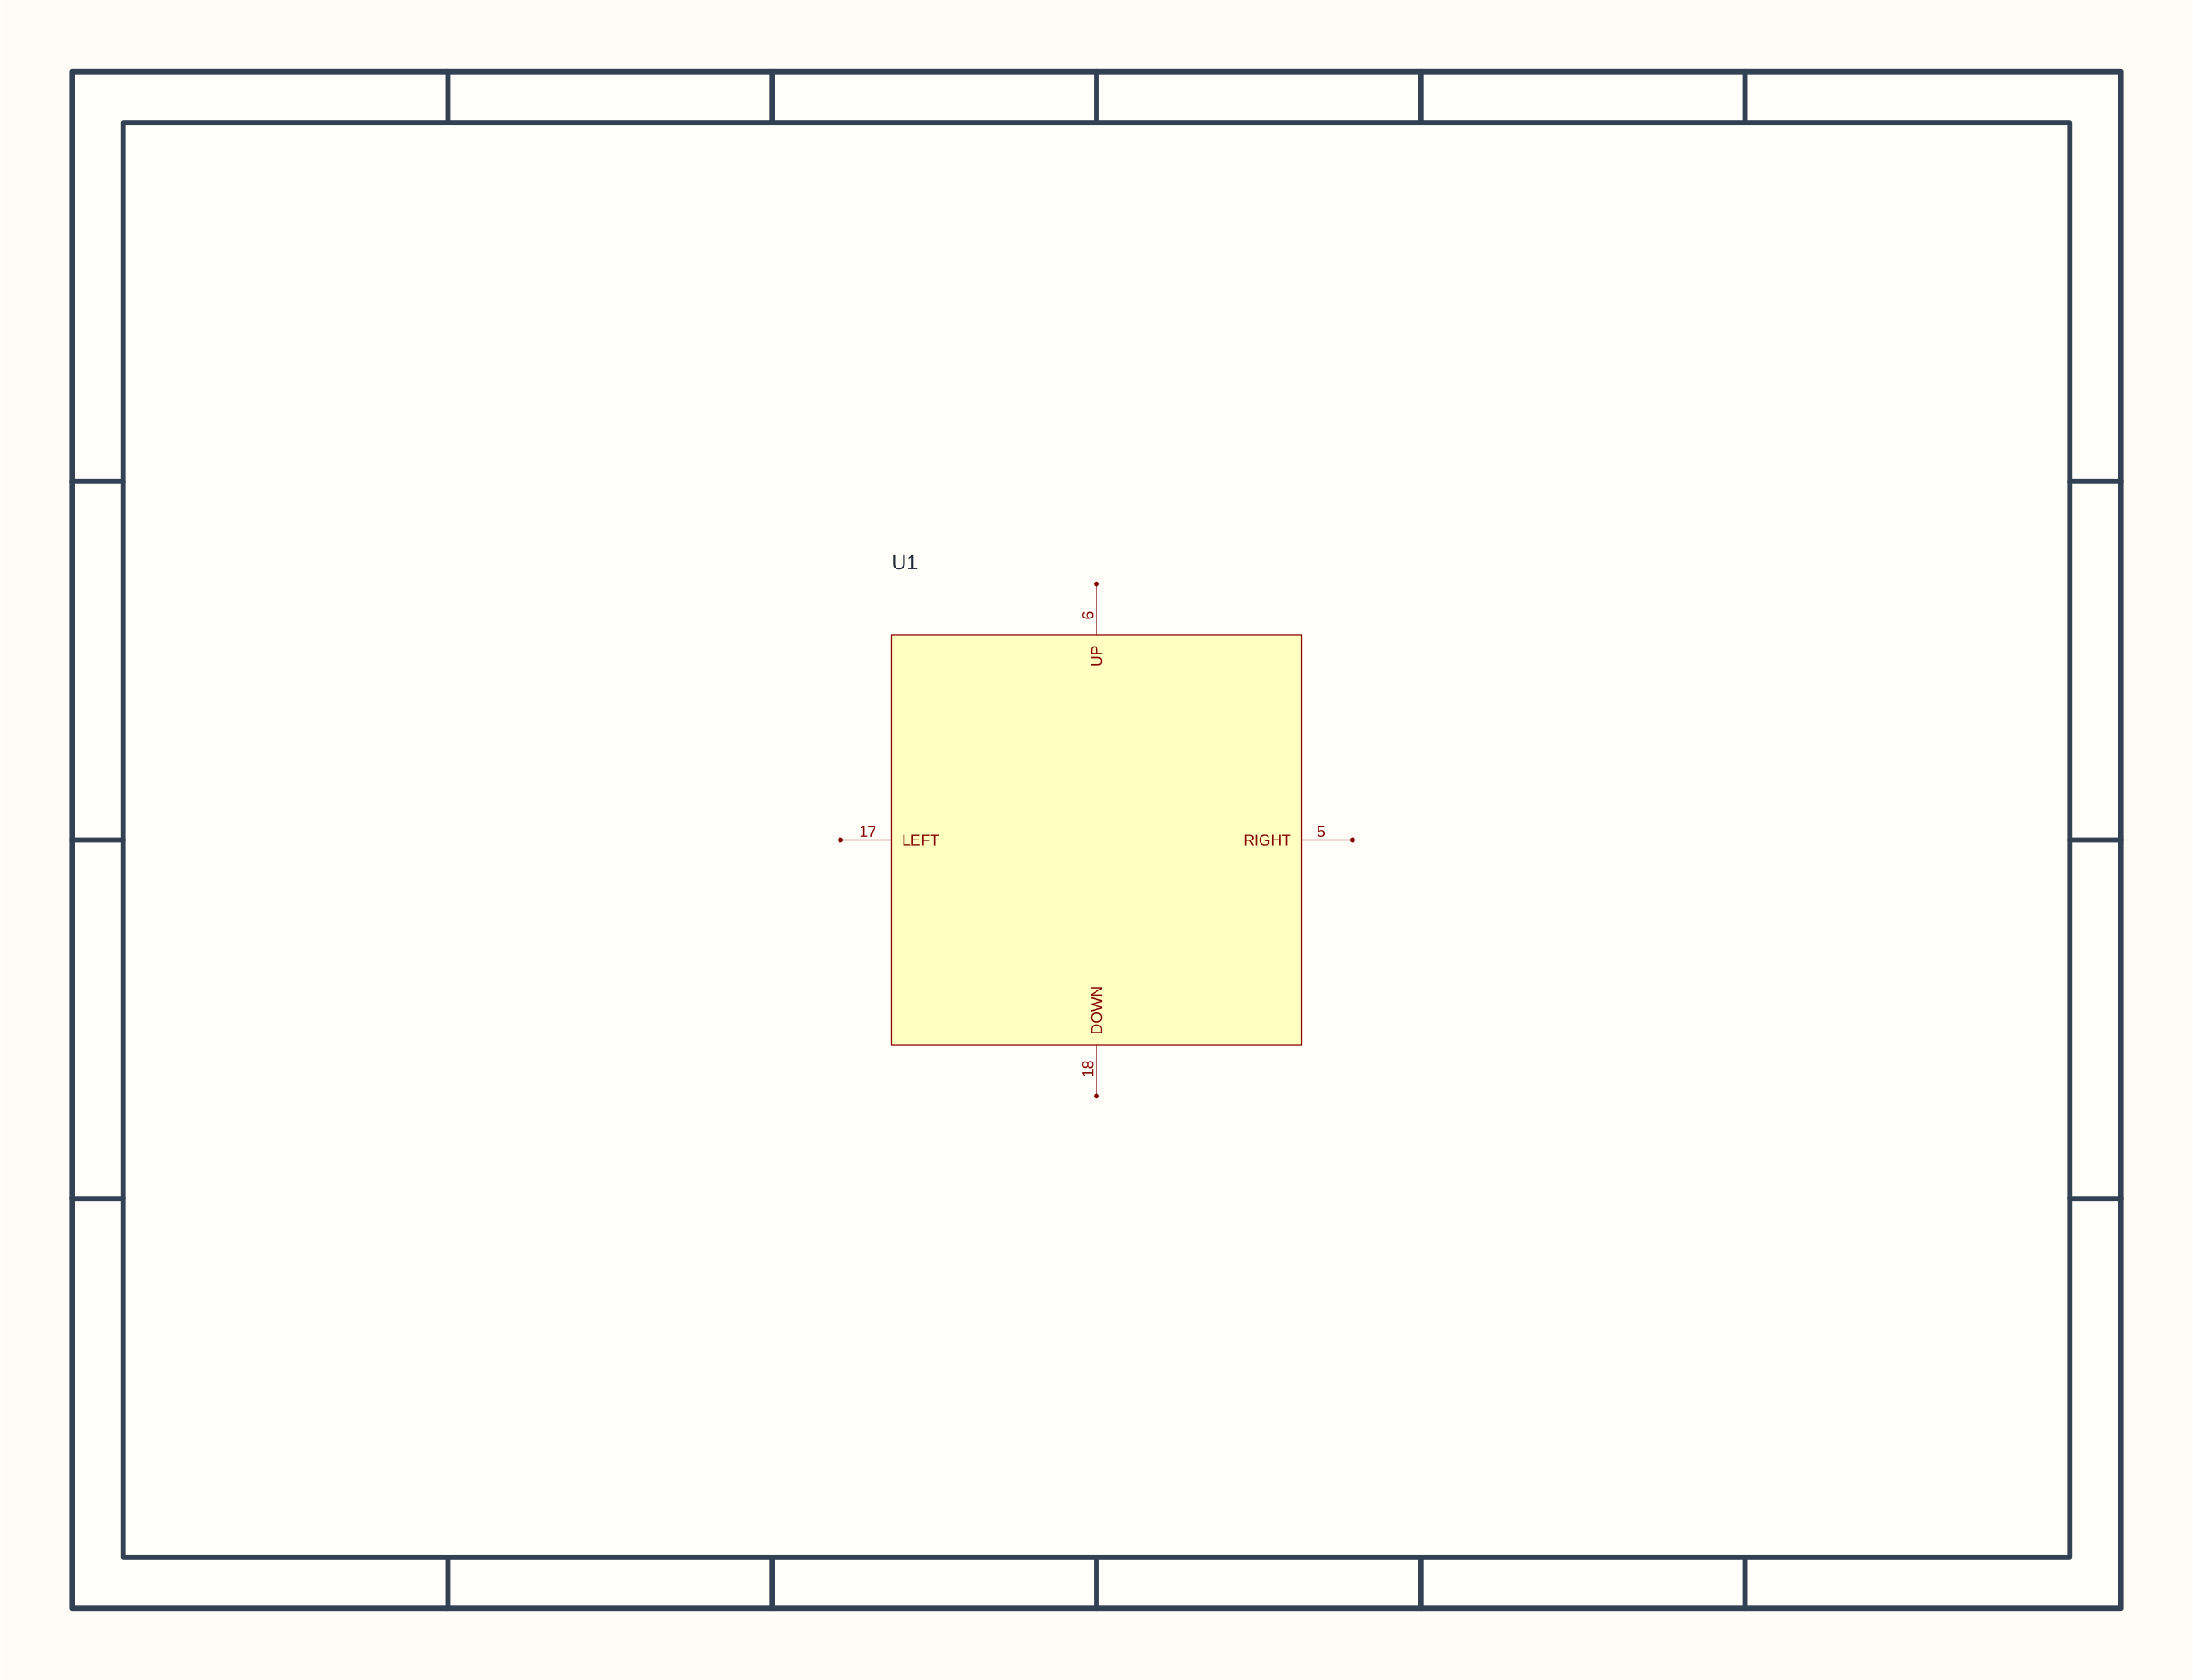
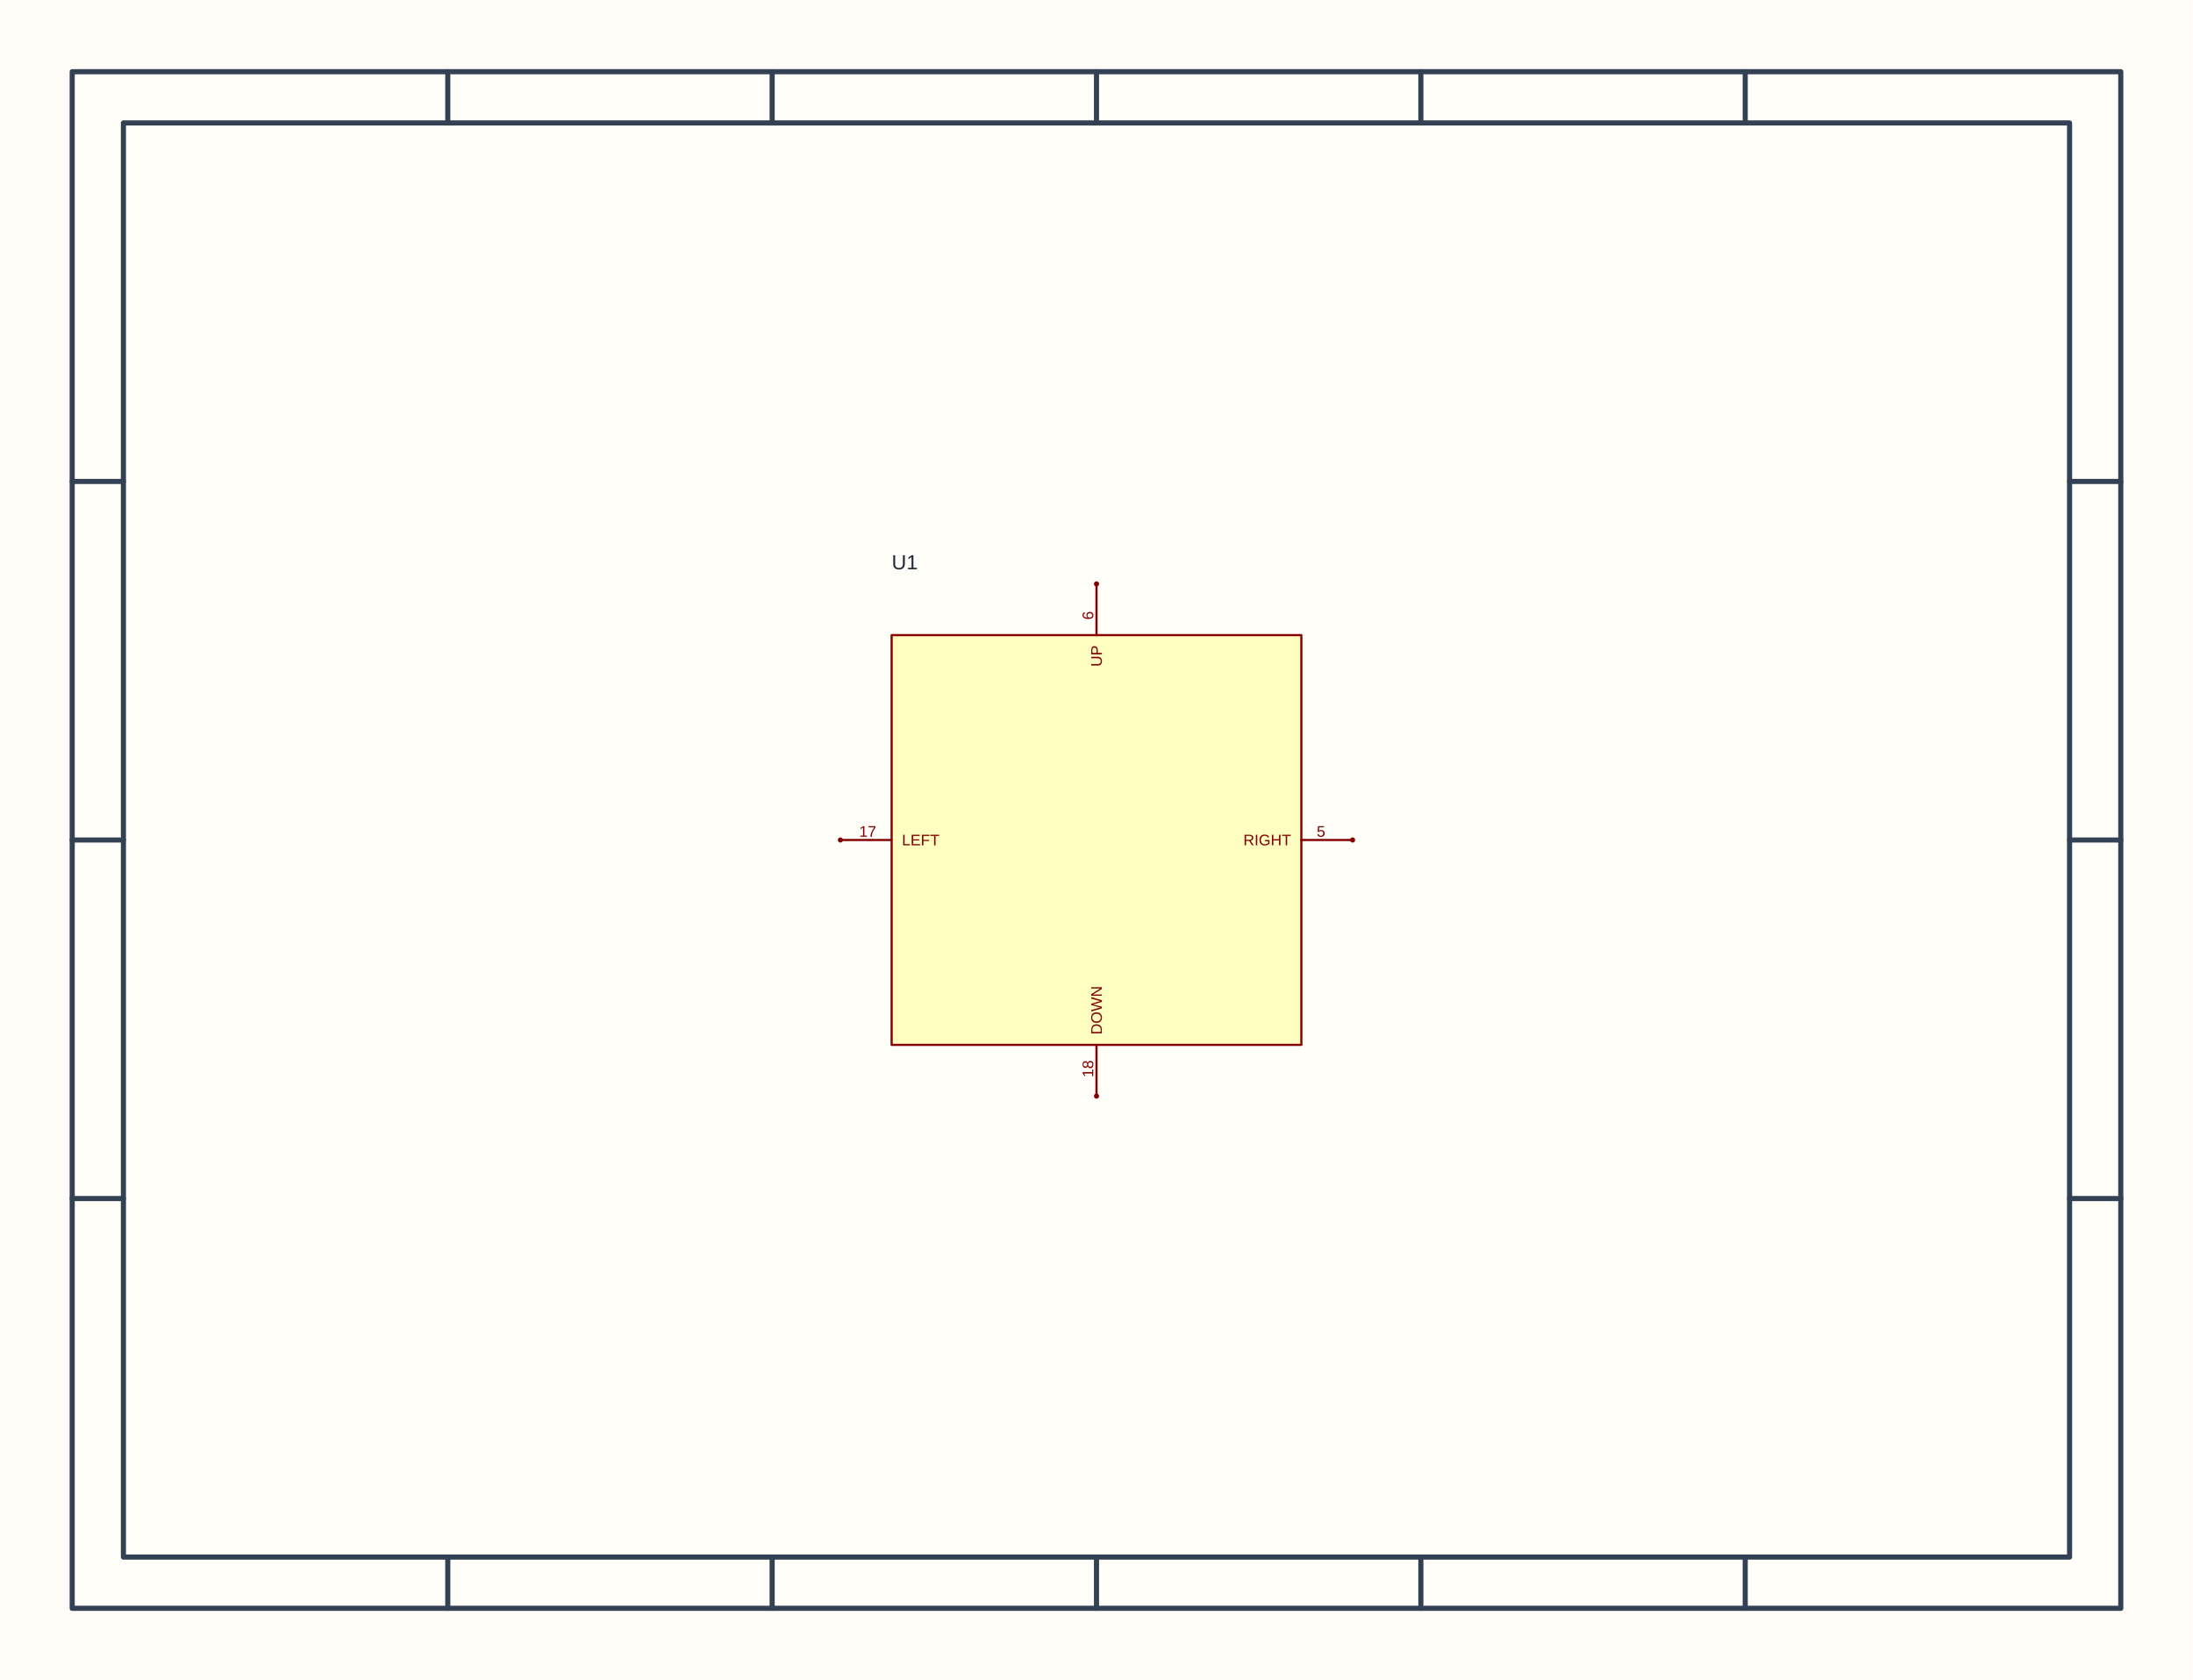
<svg xmlns="http://www.w3.org/2000/svg" width="1000" height="766" viewBox="0 0 428 328" role="img" aria-label="Altium schematic sheet" class="altium-sheet" data-renderer="altiumts">
  <rect width="100%" height="100%" fill="#fffcf8" />
  <g stroke-linecap="round" stroke-linejoin="round">
    <defs>
      <clipPath id="altium-sheet-paper">
        <rect x="14" y="14" width="400" height="300" />
      </clipPath>
    </defs>
    <g data-record="SheetBorder" fill="#fffef8" stroke="#334155" stroke-width="1">
      <rect x="14" y="14" width="400" height="300" />
      <rect x="24" y="24" width="380" height="280" fill="none" />
      <path d="M 87.333 14 V 24 M 87.333 304 V 314" />
      <path d="M 150.667 14 V 24 M 150.667 304 V 314" />
      <path d="M 214 14 V 24 M 214 304 V 314" />
      <path d="M 277.333 14 V 24 M 277.333 304 V 314" />
      <path d="M 340.667 14 V 24 M 340.667 304 V 314" />
      <path d="M 14 94 H 24 M 404 94 H 414" />
      <path d="M 14 164 H 24 M 404 164 H 414" />
      <path d="M 14 234 H 24 M 404 234 H 414" />
    </g>
    <g data-sheet-content="true" clip-path="url(#altium-sheet-paper)">
-       <rect data-record="14" x="174" y="124" width="80" height="80" rx="0" fill="#ffffc2" stroke="#880000" stroke-width="0.214" />
+       <rect data-record="14" x="174" y="124" width="80" height="80" rx="0" fill="#ffffc2" stroke="#880000" stroke-width="0.428" />
      <text data-record="34" x="0" y="0" fill="#1f2937" font-family="Arial" font-size="4" font-style="normal" font-weight="normal" text-decoration="none" text-anchor="start" dominant-baseline="text-after-edge" transform="translate(174 112) rotate(0)">U1</text>
      <g data-record="2">
        <line x1="264" y1="164" x2="264" y2="164" stroke="#840000" stroke-width="1" />
        <text x="0" y="0" fill="#840000" font-family="Arial" font-size="3" font-style="normal" font-weight="normal" text-decoration="none" text-anchor="start" dominant-baseline="text-after-edge" transform="translate(257 164) rotate(0)">5</text>
        <text x="0" y="0" fill="#840000" font-family="Arial" font-size="3" font-style="normal" font-weight="normal" text-decoration="none" text-anchor="end" dominant-baseline="central" transform="translate(252 164) rotate(0)">RIGHT</text>
      </g>
-       <line data-record="13" x1="254" y1="164" x2="264" y2="164" stroke="#840000" stroke-width="0.214" />
+       <line data-record="13" x1="254" y1="164" x2="264" y2="164" stroke="#840000" stroke-width="0.428" />
      <g data-record="2">
        <line x1="214" y1="114" x2="214" y2="114" stroke="#840000" stroke-width="1" />
        <text x="0" y="0" fill="#840000" font-family="Arial" font-size="3" font-style="normal" font-weight="normal" text-decoration="none" text-anchor="start" dominant-baseline="text-after-edge" transform="translate(214 121) rotate(-90)">6</text>
        <text x="0" y="0" fill="#840000" font-family="Arial" font-size="3" font-style="normal" font-weight="normal" text-decoration="none" text-anchor="end" dominant-baseline="central" transform="translate(214 126) rotate(-90)">UP</text>
      </g>
-       <line data-record="13" x1="214" y1="124" x2="214" y2="114" stroke="#840000" stroke-width="0.214" />
+       <line data-record="13" x1="214" y1="124" x2="214" y2="114" stroke="#840000" stroke-width="0.428" />
      <g data-record="2">
        <line x1="164" y1="164" x2="164" y2="164" stroke="#840000" stroke-width="1" />
        <text x="0" y="0" fill="#840000" font-family="Arial" font-size="3" font-style="normal" font-weight="normal" text-decoration="none" text-anchor="end" dominant-baseline="text-after-edge" transform="translate(171 164) rotate(0)">17</text>
        <text x="0" y="0" fill="#840000" font-family="Arial" font-size="3" font-style="normal" font-weight="normal" text-decoration="none" text-anchor="start" dominant-baseline="central" transform="translate(176 164) rotate(0)">LEFT</text>
      </g>
-       <line data-record="13" x1="174" y1="164" x2="164" y2="164" stroke="#840000" stroke-width="0.214" />
+       <line data-record="13" x1="174" y1="164" x2="164" y2="164" stroke="#840000" stroke-width="0.428" />
      <g data-record="2">
        <line x1="214" y1="214" x2="214" y2="214" stroke="#840000" stroke-width="1" />
        <text x="0" y="0" fill="#840000" font-family="Arial" font-size="3" font-style="normal" font-weight="normal" text-decoration="none" text-anchor="end" dominant-baseline="text-after-edge" transform="translate(214 207) rotate(-90)">18</text>
        <text x="0" y="0" fill="#840000" font-family="Arial" font-size="3" font-style="normal" font-weight="normal" text-decoration="none" text-anchor="start" dominant-baseline="central" transform="translate(214 202) rotate(-90)">DOWN</text>
      </g>
-       <line data-record="13" x1="214" y1="204" x2="214" y2="214" stroke="#840000" stroke-width="0.214" />
+       <line data-record="13" x1="214" y1="204" x2="214" y2="214" stroke="#840000" stroke-width="0.428" />
    </g>
  </g>
</svg>
